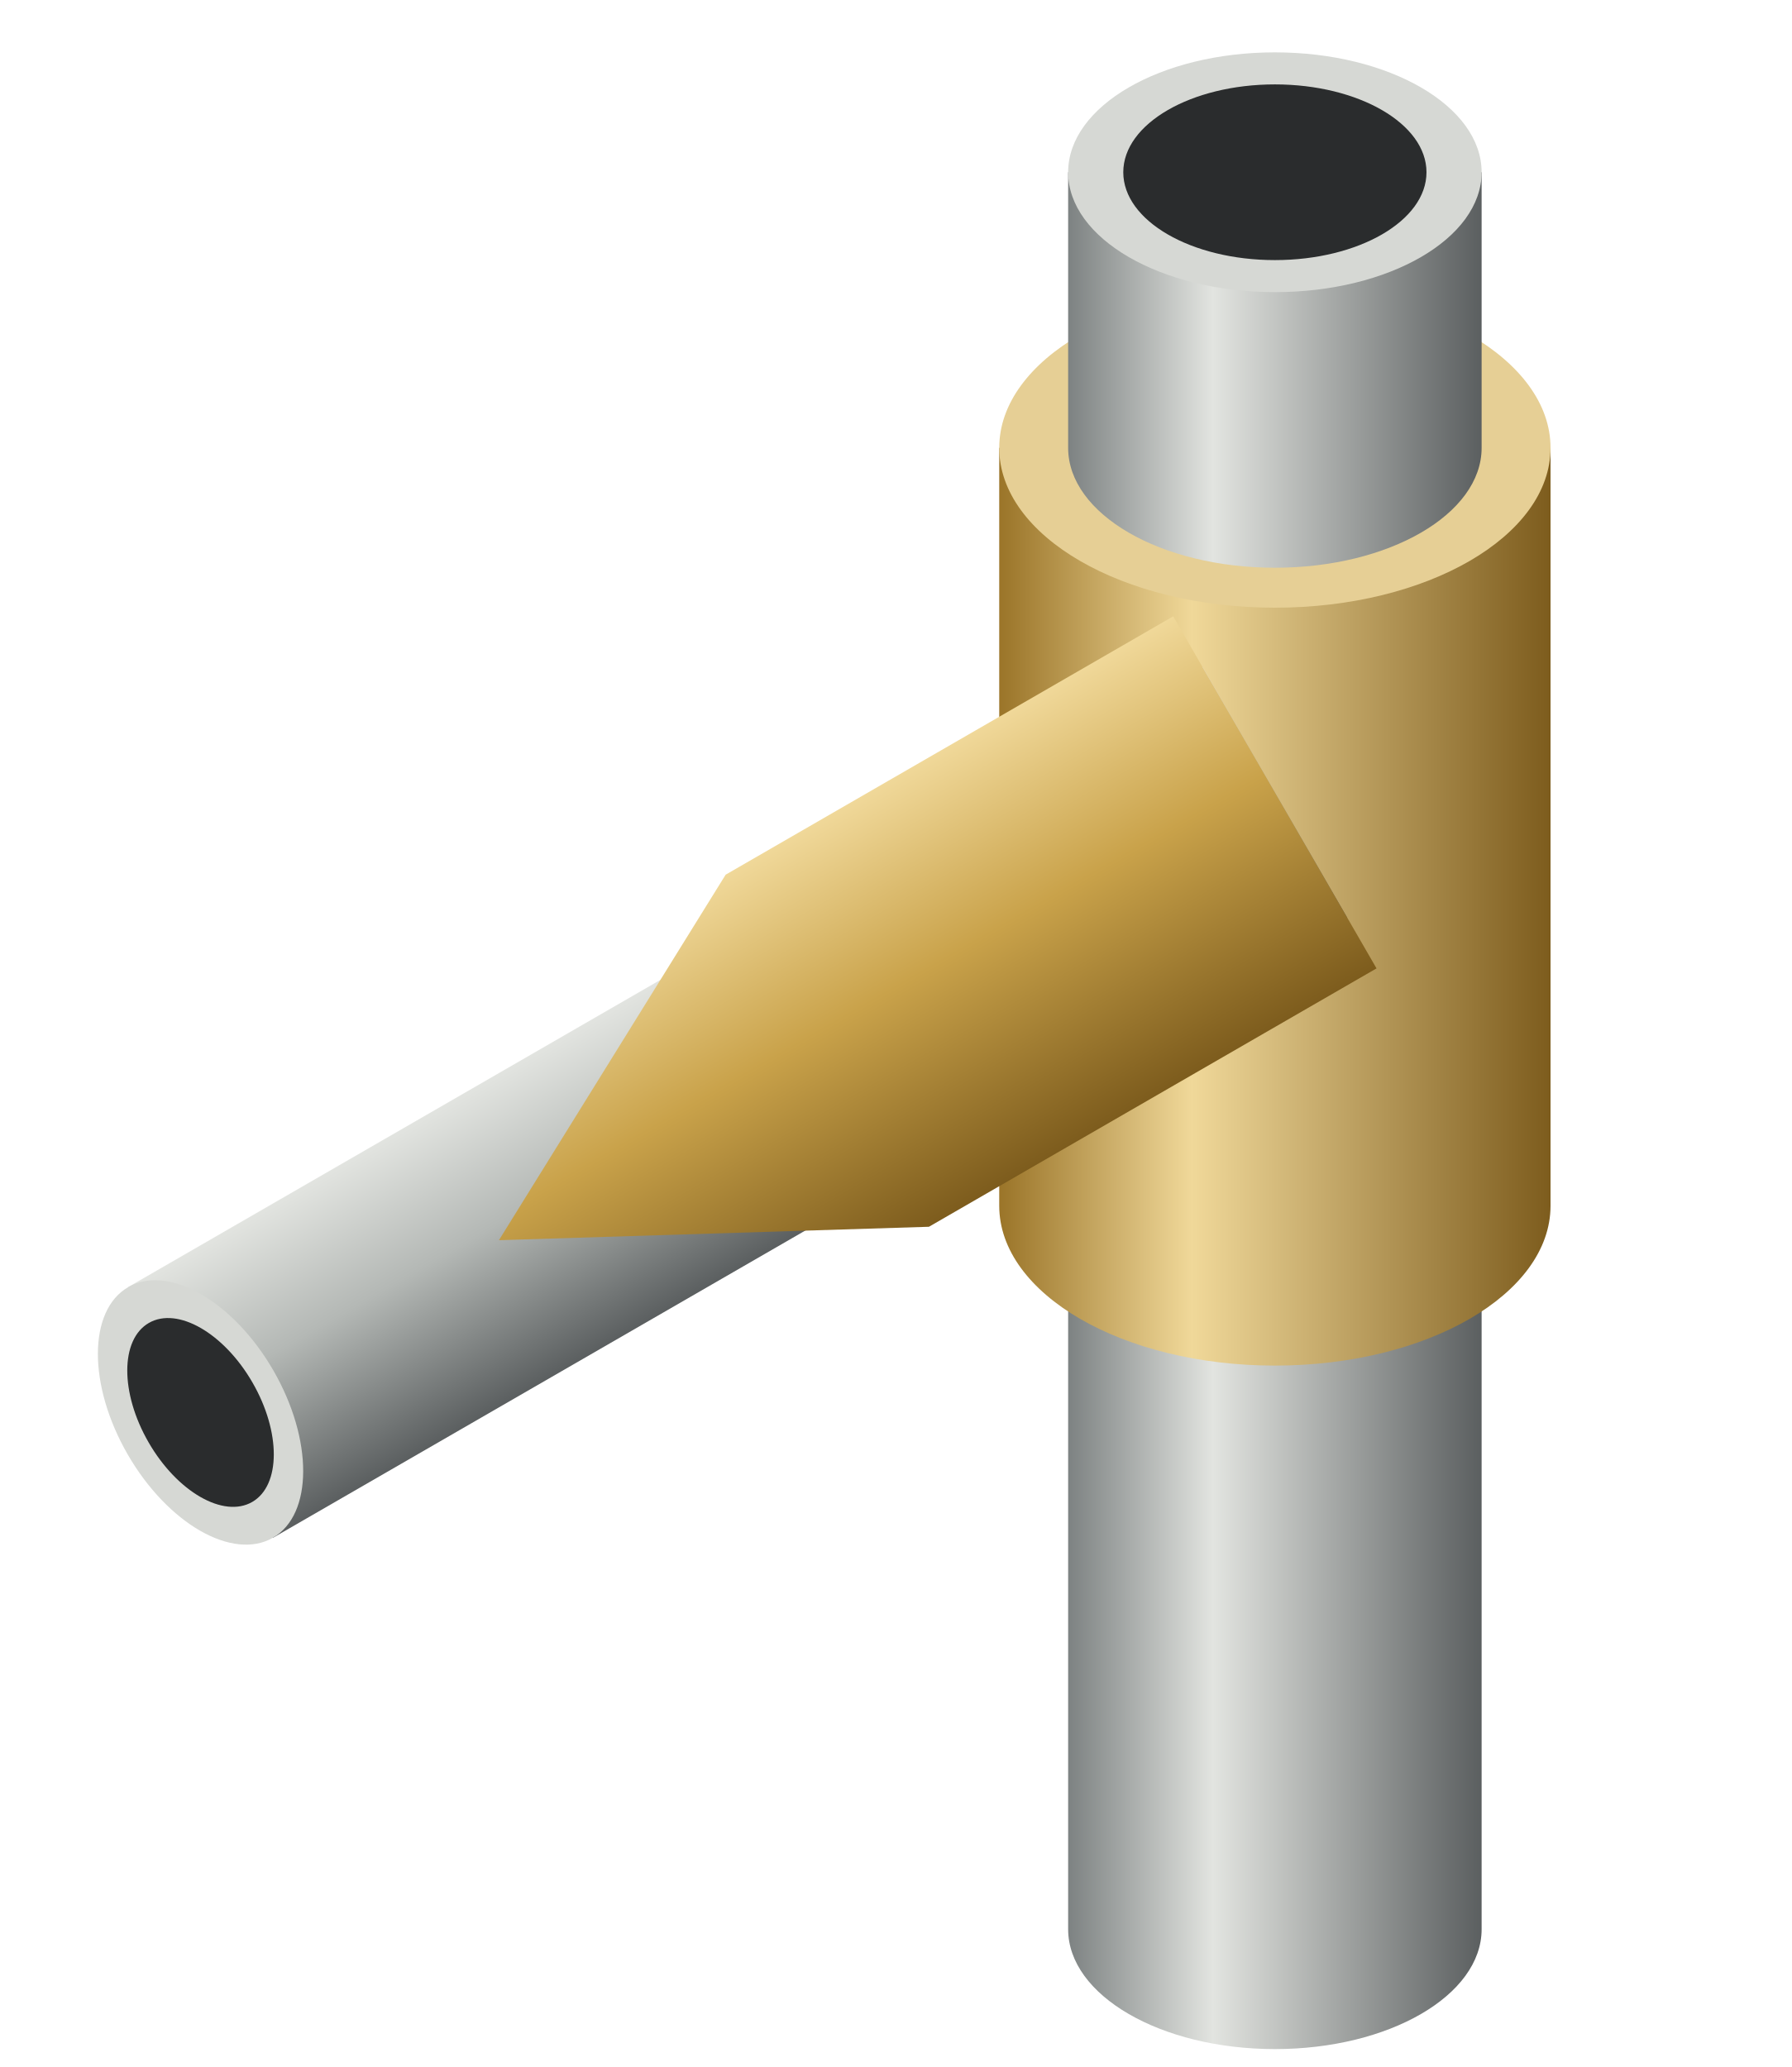
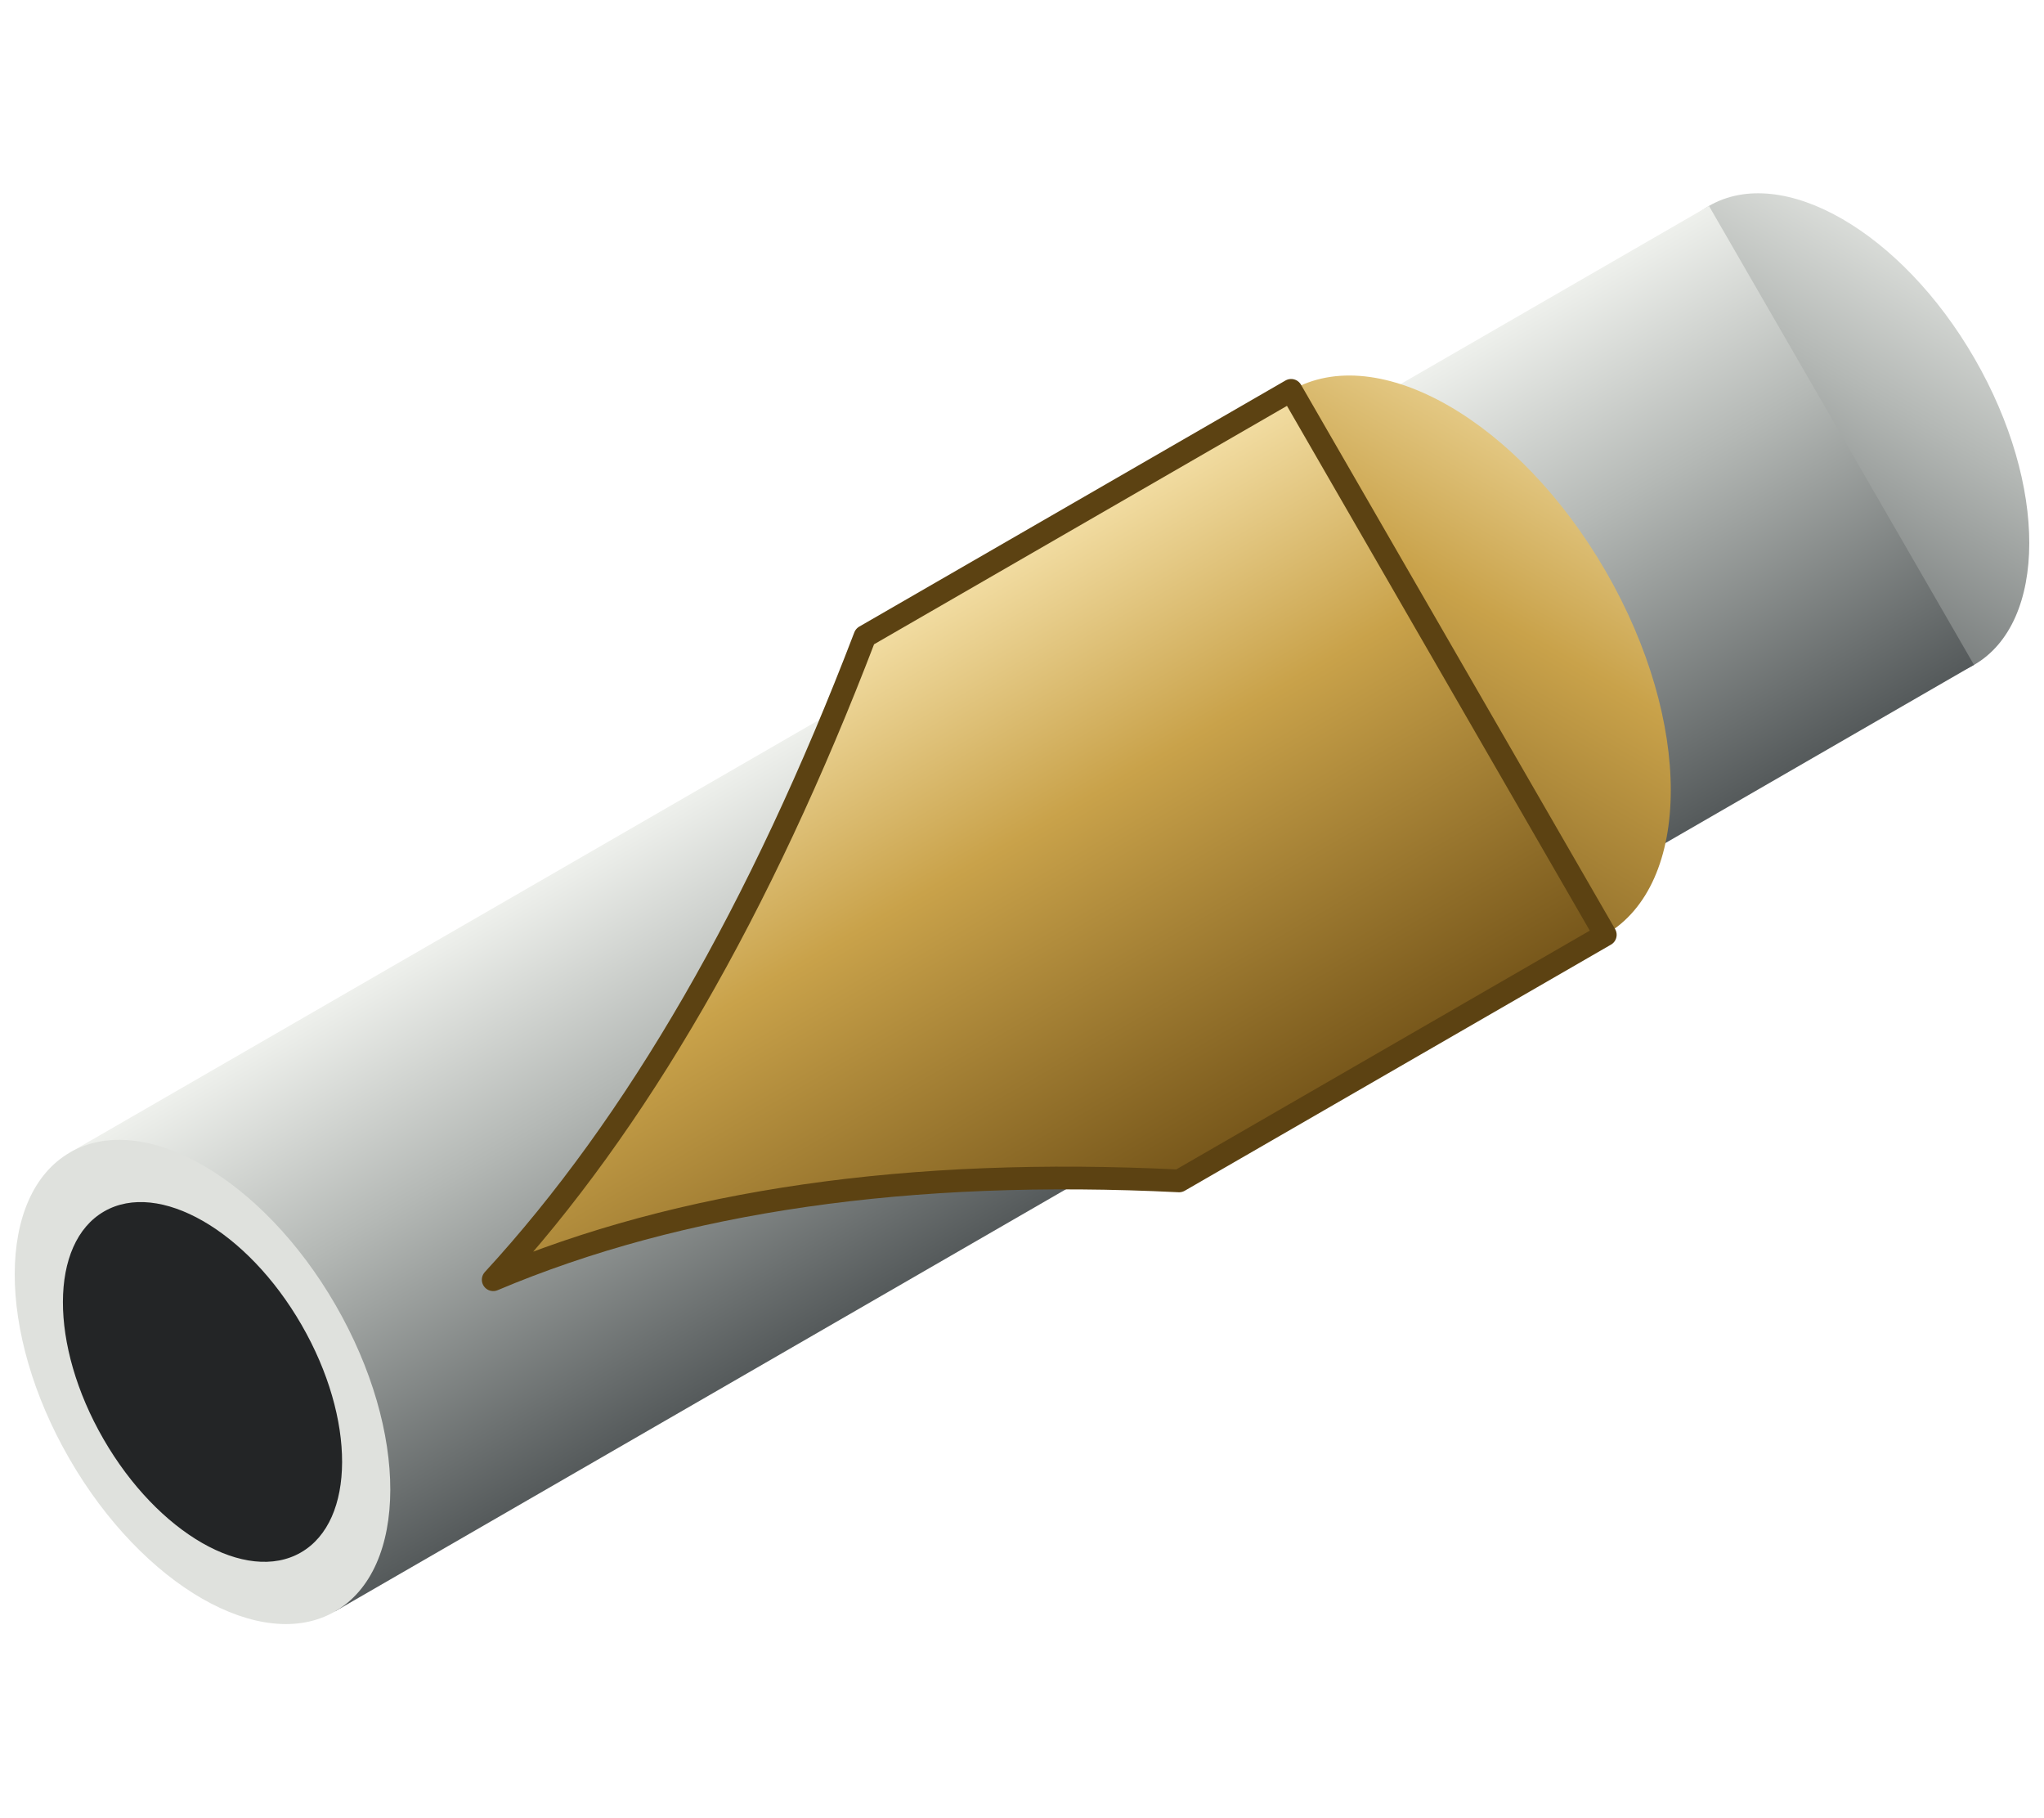
- <svg xmlns="http://www.w3.org/2000/svg" viewBox="4 2 52 60">
+ <svg xmlns="http://www.w3.org/2000/svg" viewBox="5 8 54 48">
  <defs>
-     <linearGradient id="steelV" x1="0" x2="1" y1="0" y2="0">
-       <stop offset="0" stop-color="#7d8282" />
-       <stop offset=".35" stop-color="#e2e4e0" />
-       <stop offset="1" stop-color="#5b5f60" />
+     <linearGradient id="steel" gradientUnits="userSpaceOnUse" x1="28.5" y1="25.94" x2="35.5" y2="38.06">
+       <stop offset="0" stop-color="#eef0ec" />
+       <stop offset=".4" stop-color="#b4b8b5" />
+       <stop offset="1" stop-color="#555a5b" />
    </linearGradient>
-     <linearGradient id="brassV" x1="0" x2="1" y1="0" y2="0">
-       <stop offset="0" stop-color="#9a7428" />
-       <stop offset=".35" stop-color="#f0d899" />
-       <stop offset="1" stop-color="#7d5c1d" />
-     </linearGradient>
-     <linearGradient id="steelT" gradientUnits="userSpaceOnUse" x1="38.9" y1="21.36" x2="43.1" y2="28.64">
-       <stop offset="0" stop-color="#e2e4e0" />
-       <stop offset=".45" stop-color="#b4b8b5" />
-       <stop offset="1" stop-color="#5b5f60" />
-     </linearGradient>
-     <linearGradient id="brassT" gradientUnits="userSpaceOnUse" x1="38.05" y1="19.89" x2="43.95" y2="30.11">
-       <stop offset="0" stop-color="#f0d899" />
-       <stop offset=".45" stop-color="#c9a24a" />
-       <stop offset="1" stop-color="#7d5c1d" />
+     <linearGradient id="brass" gradientUnits="userSpaceOnUse" x1="27.85" y1="24.81" x2="36.15" y2="39.19">
+       <stop offset="0" stop-color="#f3dea4" />
+       <stop offset=".4" stop-color="#c9a24a" />
+       <stop offset="1" stop-color="#76561a" />
    </linearGradient>
  </defs>
-   <path d="M35,35 V58 A6,3.48 0 0 0 47,58 V35 Z" fill="url(#steelV)" />
-   <path d="M33,15 V37 A8,4.64 0 0 0 49,37 V15 Z" fill="url(#brassV)" />
-   <ellipse cx="41" cy="15" rx="8" ry="4.64" transform="rotate(0 41 15)" fill="#e6cf95" />
-   <path d="M35,7 V15 A6,3.48 0 0 0 47,15 V7 Z" fill="url(#steelV)" />
-   <ellipse cx="41" cy="7" rx="6" ry="3.48" transform="rotate(0 41 7)" fill="#d6d8d4" />
-   <ellipse cx="41" cy="7" rx="4.4" ry="2.55" transform="rotate(0 41 7)" fill="#2a2c2d" />
-   <path d="M38.9,21.36 L7.72,39.36 L11.92,46.64 L43.1,28.64 Z" fill="url(#steelT)" />
-   <ellipse cx="9.82" cy="43" rx="4.2" ry="2.44" transform="rotate(60 9.82 43)" fill="#d6d8d4" />
-   <ellipse cx="9.82" cy="43" rx="3" ry="1.74" transform="rotate(60 9.82 43)" fill="#2a2c2d" />
-   <path d="M38.05,19.89 L25.06,27.39 L18.48,38 L30.96,37.61 L43.95,30.11 Z" fill="url(#brassT)" />
+   <ellipse cx="53.65" cy="19.5" rx="7" ry="4.06" transform="rotate(60 53.65 19.5)" fill="url(#steel)" />
+   <path d="M50.15,13.44 L6.85,38.44 L13.85,50.56 L57.15,25.56 Z" fill="url(#steel)" />
+   <ellipse cx="10.35" cy="44.5" rx="7" ry="4.06" transform="rotate(60 10.35 44.5)" fill="#dfe1dd" />
+   <ellipse cx="10.35" cy="44.5" rx="5.2" ry="3.02" transform="rotate(60 10.35 44.5)" fill="#232526" />
+   <ellipse cx="43.26" cy="25.5" rx="8.3" ry="4.81" transform="rotate(60 43.26 25.5)" fill="url(#brass)" />
+   <path d="M39.11,18.31 L27.85,24.81 Q23.71,35.63 18.03,41.8 Q25.46,38.66 36.15,39.19 L47.41,32.69 Z" fill="url(#brass)" stroke="#5c4212" stroke-width=".6" stroke-linejoin="round" />
</svg>
